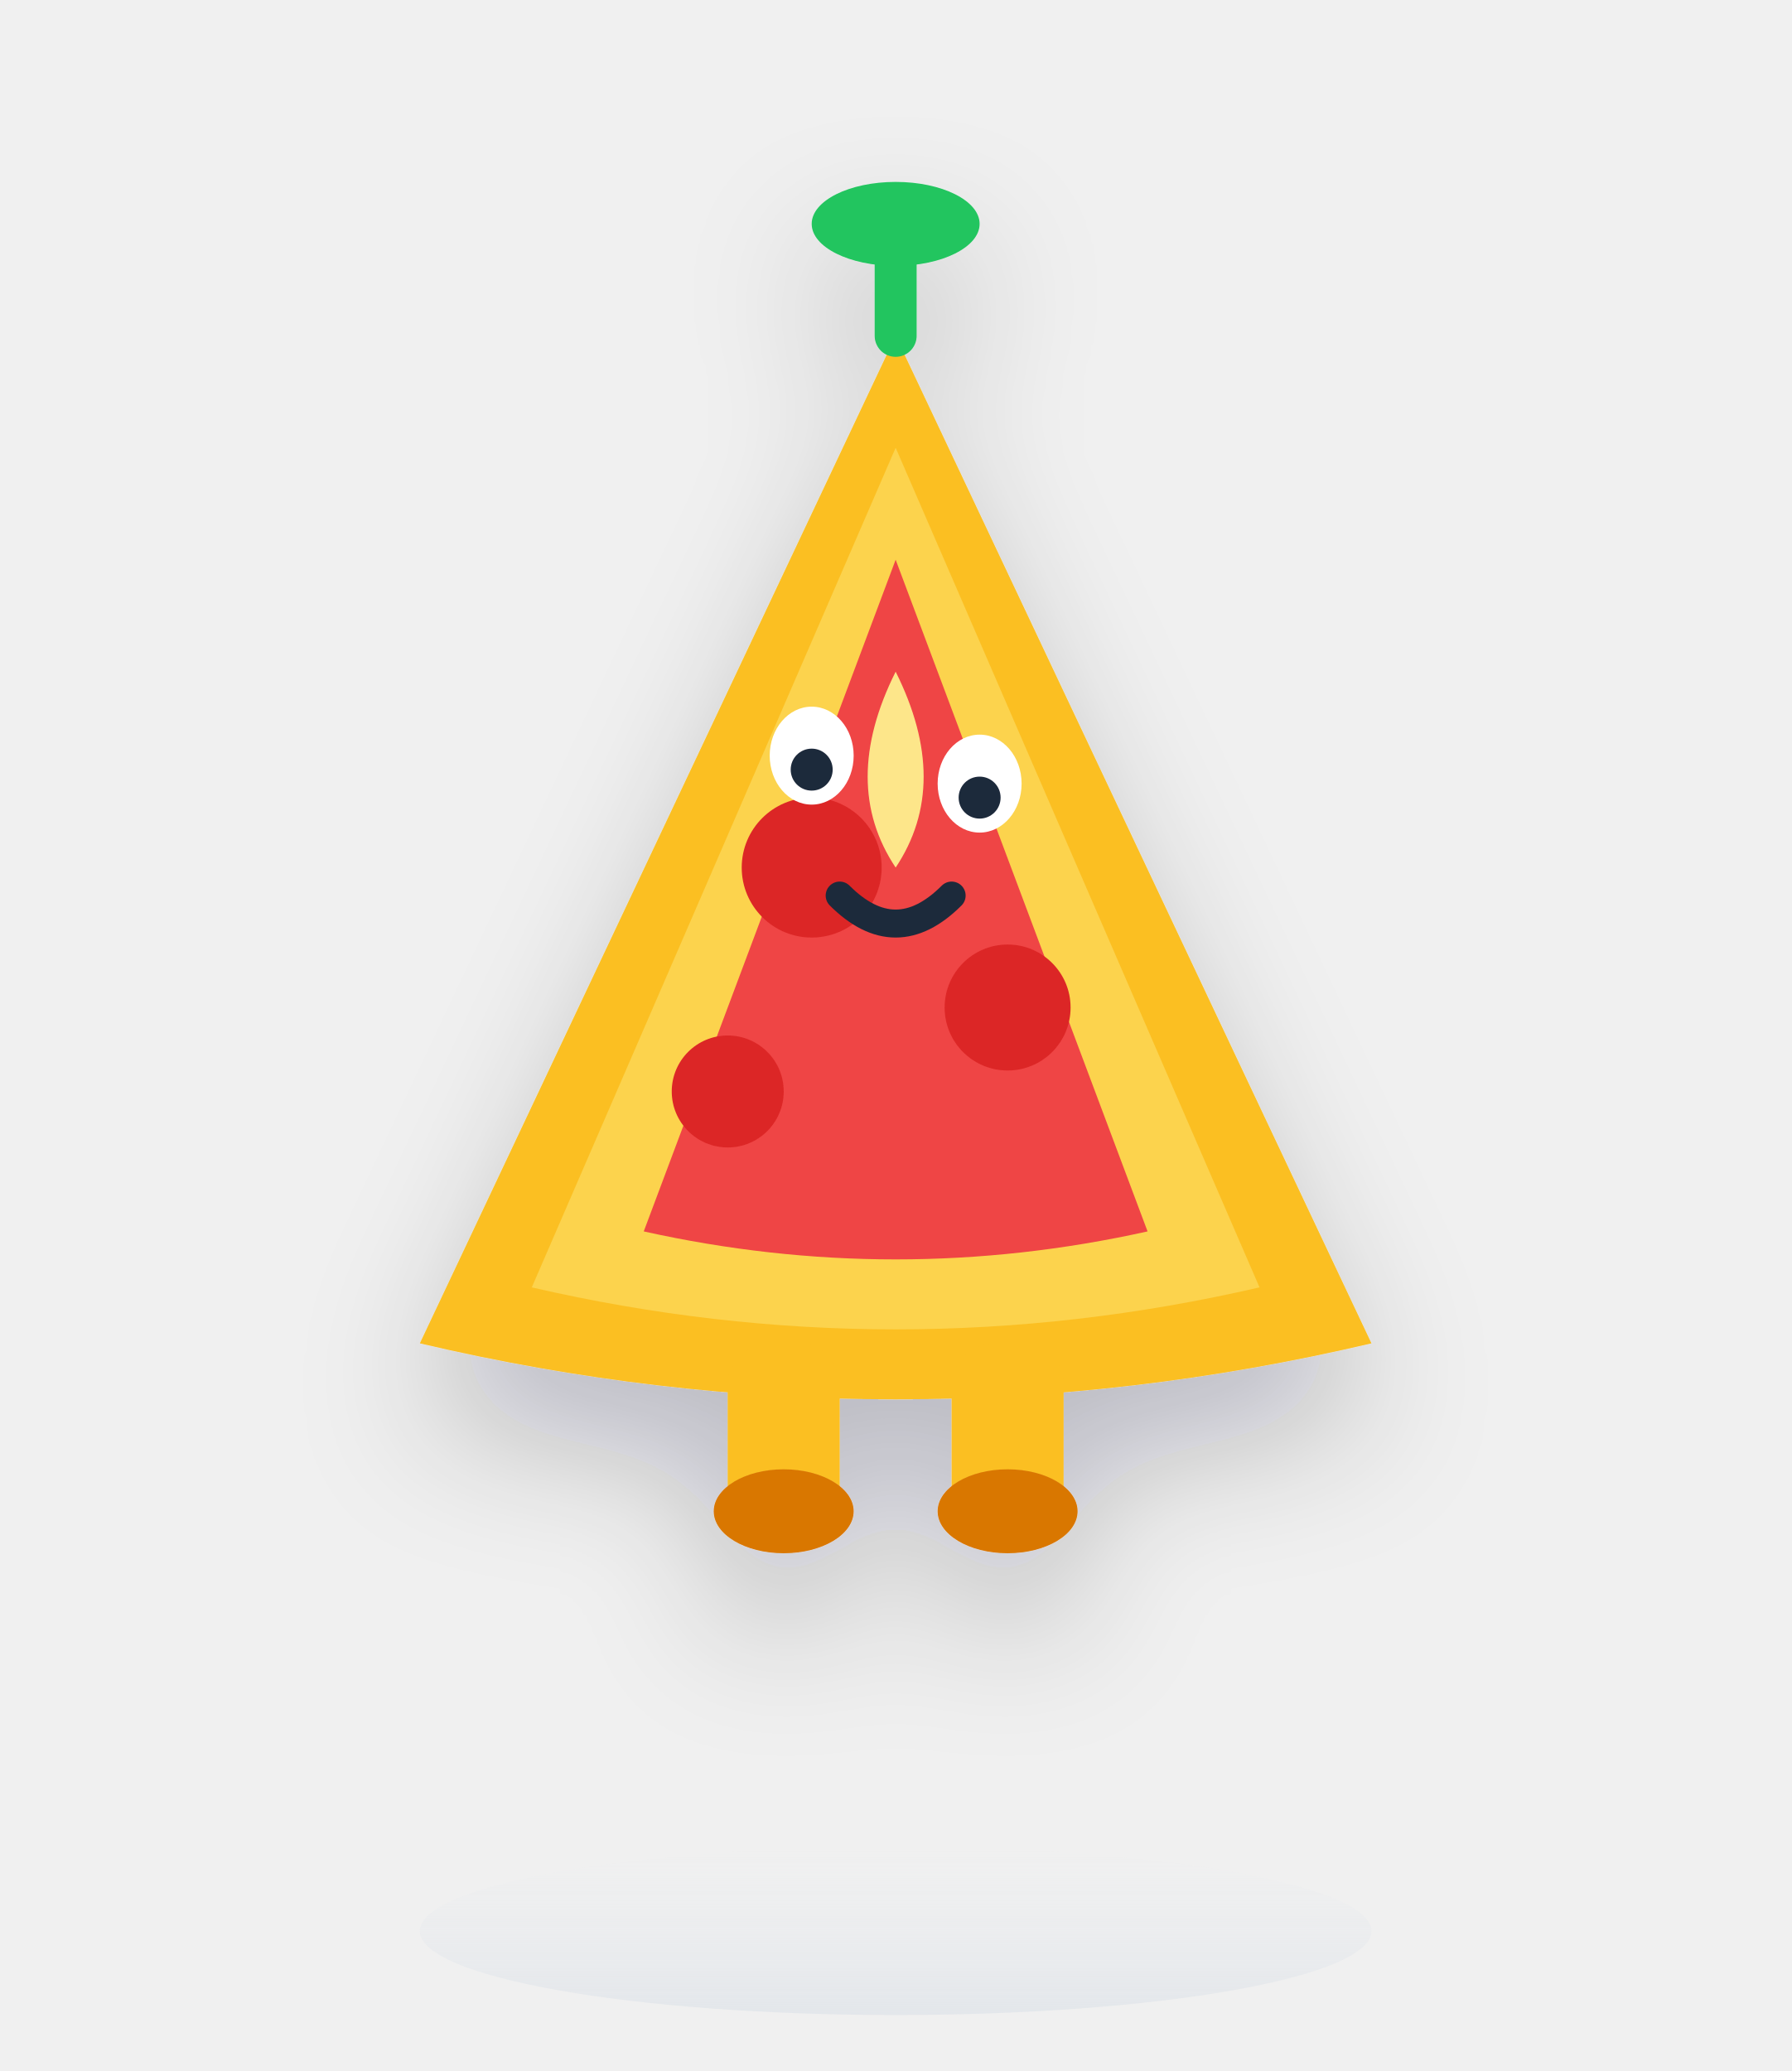
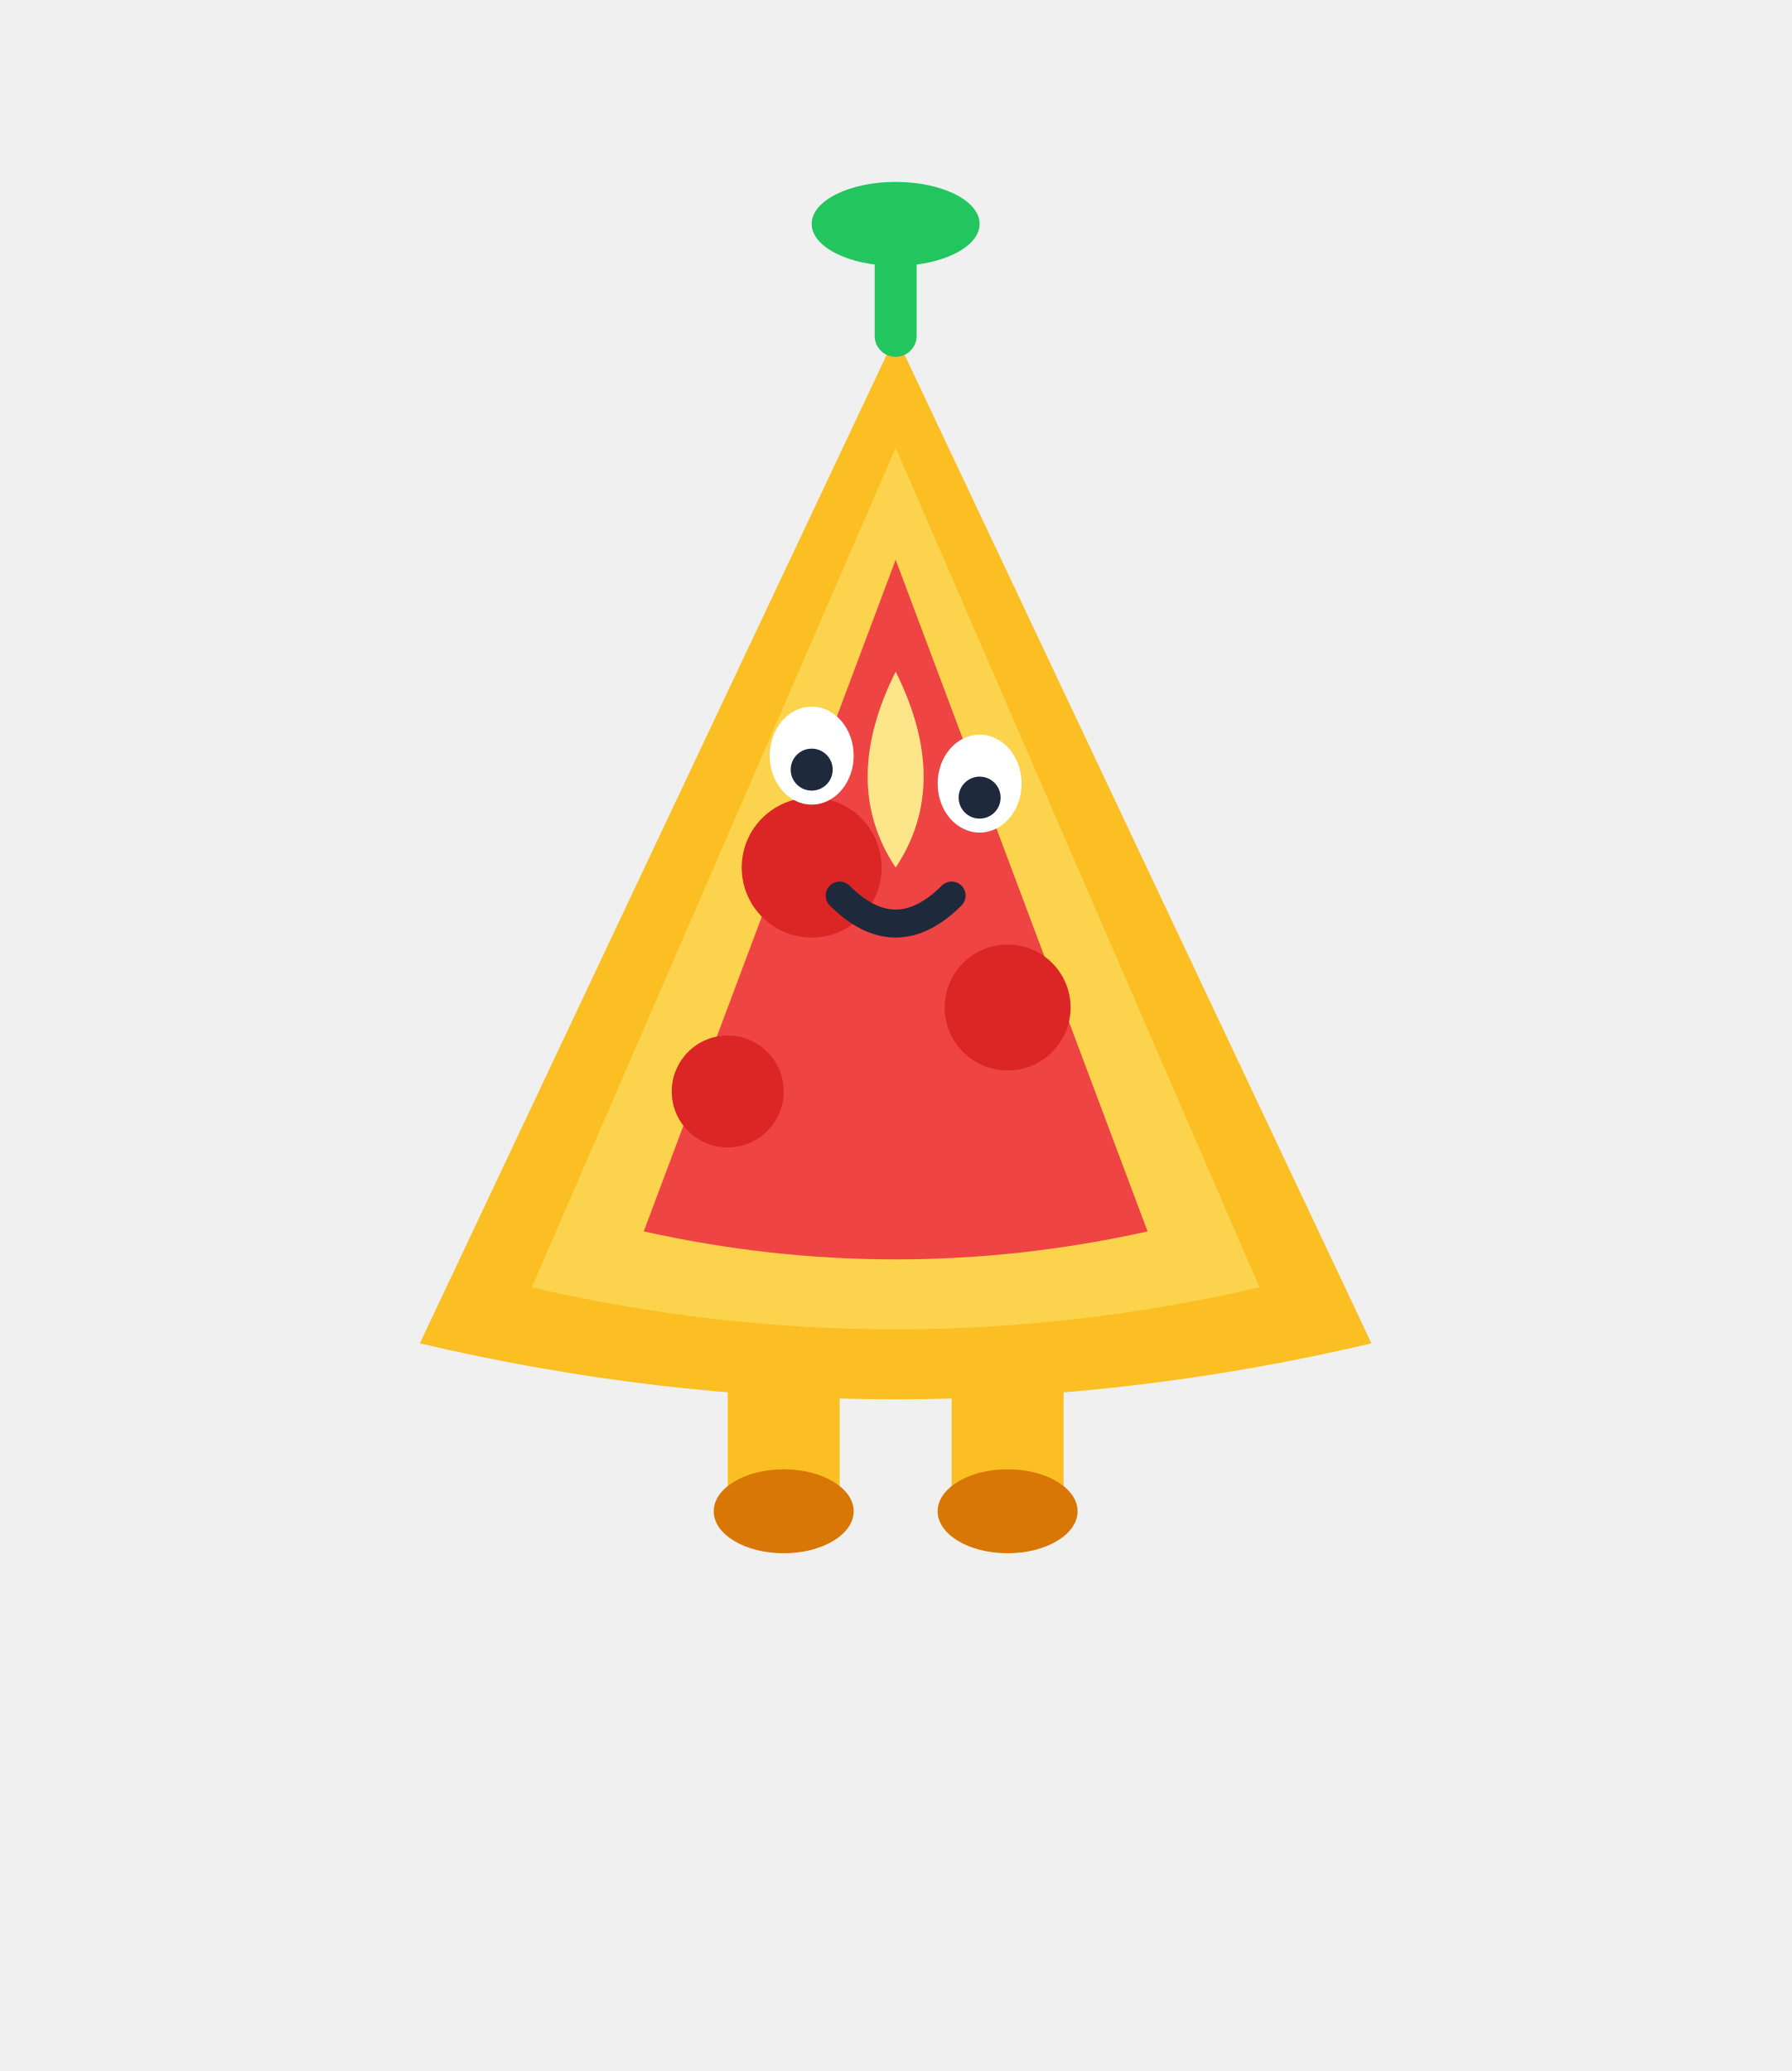
<svg xmlns="http://www.w3.org/2000/svg" viewBox="0 0 128 148" role="img" aria-hidden="true">
-   <defs>
-     <filter id="charShadow" x="-15%" y="-10%" width="130%" height="130%">
-       <feDropShadow dx="0" dy="5" stdDeviation="5" flood-color="#0f172a" flood-opacity="0.22" />
-     </filter>
-     <linearGradient id="floor" x1="0" y1="0" x2="0" y2="1">
-       <stop offset="0%" stop-color="#e2e8f0" stop-opacity="0" />
-       <stop offset="100%" stop-color="#cbd5e1" stop-opacity="0.35" />
-     </linearGradient>
-   </defs>
-   <ellipse cx="64" cy="138" rx="34" ry="6" fill="url(#floor)" />
-   <g filter="url(#charShadow)">
-     <path d="M64 24 L98 96 Q64 104 30 96 Z" fill="#fbbf24" />
-     <path d="M64 32 L90 92 Q64 98 38 92 Z" fill="#fcd34d" />
-     <path d="M64 40 L82 88 Q64 92 46 88 Z" fill="#ef4444" />
-     <circle cx="58" cy="62" r="5" fill="#dc2626" />
-     <circle cx="72" cy="72" r="4.5" fill="#dc2626" />
-     <circle cx="52" cy="78" r="4" fill="#dc2626" />
-     <path d="M64 48 Q68 56 64 62 Q60 56 64 48" fill="#fde68a" />
-     <ellipse cx="58" cy="54" rx="3" ry="3.5" fill="#ffffff" />
-     <ellipse cx="70" cy="56" rx="3" ry="3.5" fill="#ffffff" />
-     <circle cx="58" cy="55" r="1.5" fill="#1e293b" />
-     <circle cx="70" cy="57" r="1.5" fill="#1e293b" />
-     <path d="M60 64 Q64 68 68 64" fill="none" stroke="#1e293b" stroke-width="2" stroke-linecap="round" />
-     <rect x="52" y="96" width="8" height="14" rx="3" fill="#fbbf24" />
-     <rect x="68" y="96" width="8" height="14" rx="3" fill="#fbbf24" />
-     <ellipse cx="56" cy="108" rx="5" ry="3" fill="#d97706" />
-     <ellipse cx="72" cy="108" rx="5" ry="3" fill="#d97706" />
-     <path d="M64 24 L64 18" stroke="#22c55e" stroke-width="3" stroke-linecap="round" />
-     <ellipse cx="64" cy="16" rx="6" ry="3" fill="#22c55e" />
-   </g>
+   <path d="M64 24 L98 96 Q64 104 30 96 Z" fill="#fbbf24" />
+   <path d="M64 32 L90 92 Q64 98 38 92 Z" fill="#fcd34d" />
+   <path d="M64 40 L82 88 Q64 92 46 88 Z" fill="#ef4444" />
+   <circle cx="58" cy="62" r="5" fill="#dc2626" />
+   <circle cx="72" cy="72" r="4.5" fill="#dc2626" />
+   <circle cx="52" cy="78" r="4" fill="#dc2626" />
+   <path d="M64 48 Q68 56 64 62 Q60 56 64 48" fill="#fde68a" />
+   <ellipse cx="58" cy="54" rx="3" ry="3.5" fill="#ffffff" />
+   <ellipse cx="70" cy="56" rx="3" ry="3.5" fill="#ffffff" />
+   <circle cx="58" cy="55" r="1.5" fill="#1e293b" />
+   <circle cx="70" cy="57" r="1.5" fill="#1e293b" />
+   <path d="M60 64 Q64 68 68 64" fill="none" stroke="#1e293b" stroke-width="2" stroke-linecap="round" />
+   <rect x="52" y="96" width="8" height="14" rx="3" fill="#fbbf24" />
+   <rect x="68" y="96" width="8" height="14" rx="3" fill="#fbbf24" />
+   <ellipse cx="56" cy="108" rx="5" ry="3" fill="#d97706" />
+   <ellipse cx="72" cy="108" rx="5" ry="3" fill="#d97706" />
+   <path d="M64 24 L64 18" stroke="#22c55e" stroke-width="3" stroke-linecap="round" />
+   <ellipse cx="64" cy="16" rx="6" ry="3" fill="#22c55e" />
</svg>
